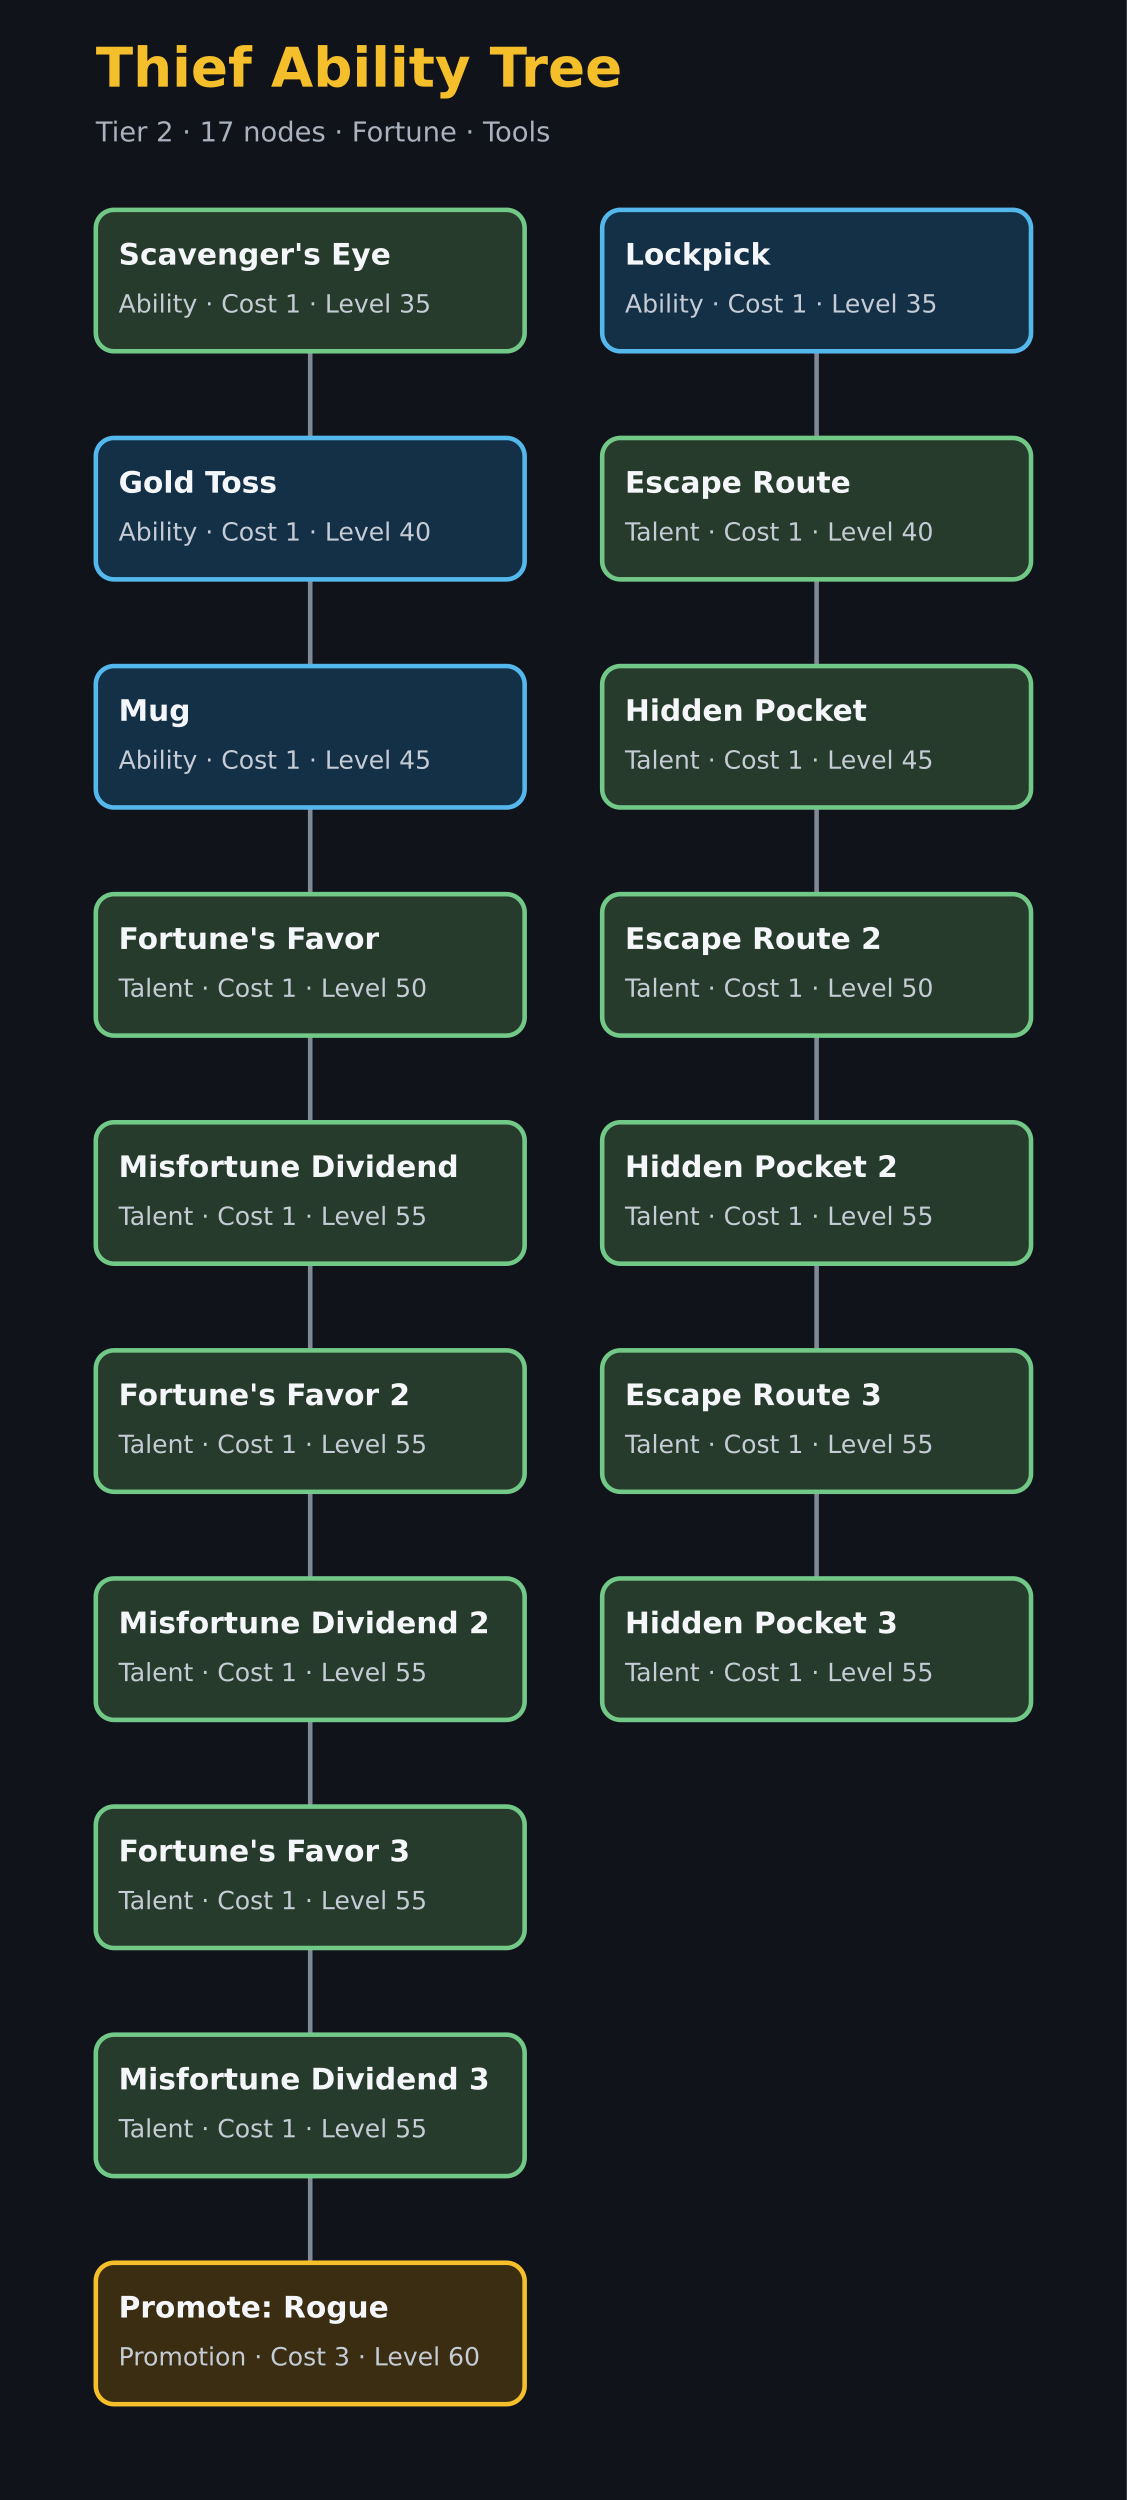
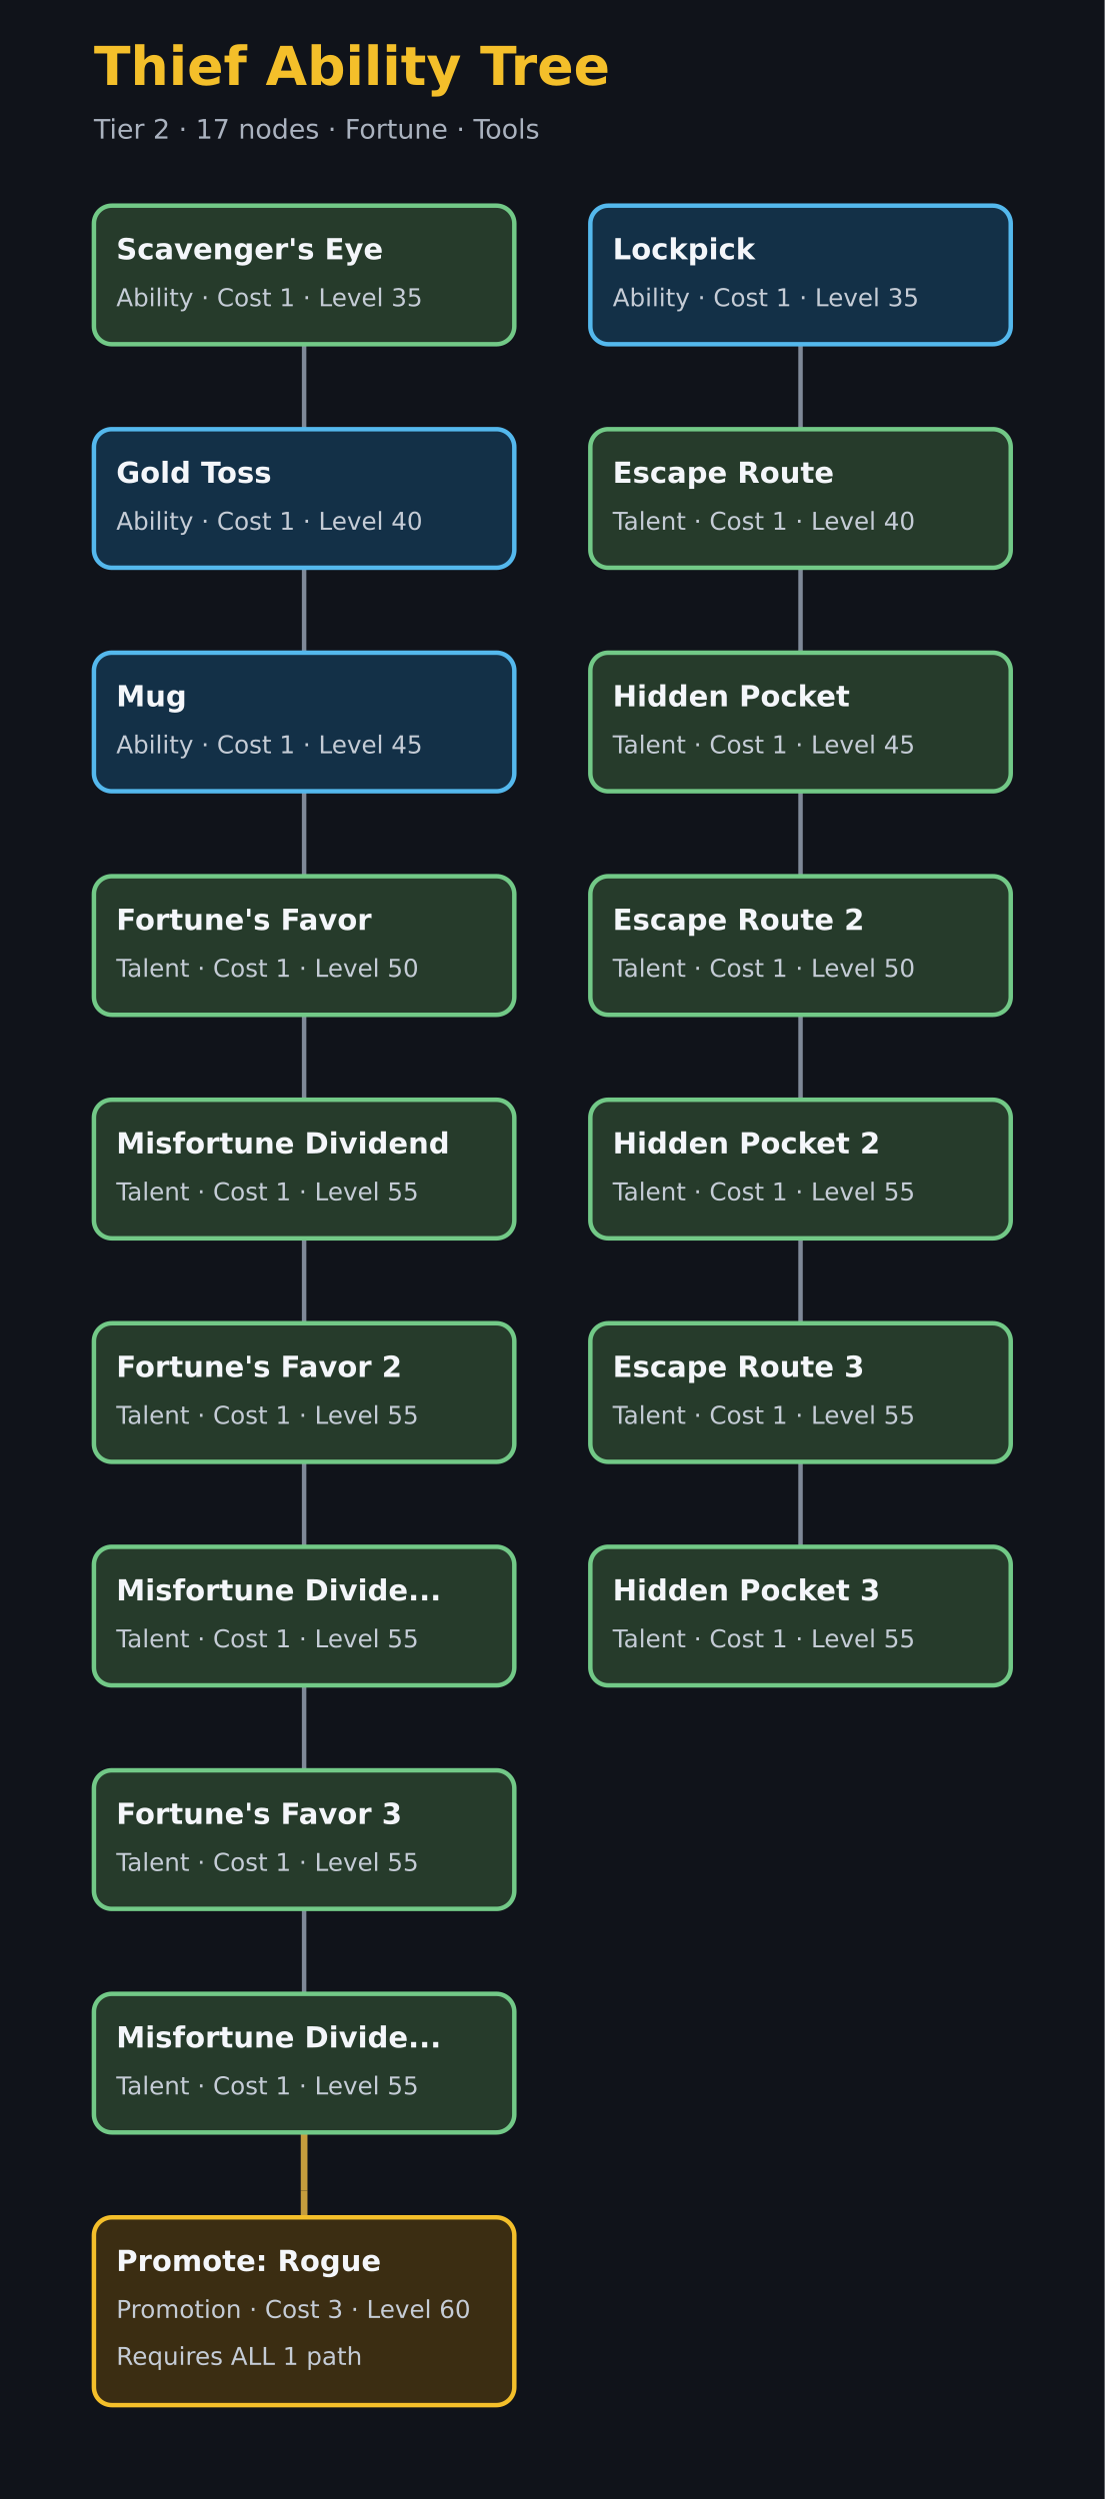
- <svg xmlns="http://www.w3.org/2000/svg" width="494" height="1096" viewBox="0 0 494 1096">
+ <svg xmlns="http://www.w3.org/2000/svg" width="494" height="1118" viewBox="0 0 494 1118">
  <style>
text{font-family:DejaVu Sans,Arial,sans-serif}
.title{fill:#f4bf2a;font-size:24px;font-weight:700}
.meta{fill:#aab2bf;font-size:12px}
.name{fill:#f4f6fa;font-size:13px;font-weight:700}
.detail{fill:#c5ccd6;font-size:11px}
+ .resource{fill:#e6bfdc;font-size:9px;font-weight:700}
.edge{fill:none;stroke:#7f8998;stroke-width:2}
+ .promotion-edge{fill:none;stroke:#c59d3d;stroke-width:3}
</style>
-   <rect width="494" height="1096" fill="#10131a" />
+   <rect width="494" height="1118" fill="#10131a" />
  <text class="title" x="42" y="38">Thief Ability Tree</text>
  <text class="meta" x="42" y="62">Tier 2 · 17 nodes · Fortune · Tools</text>
  <path class="edge" d="M 136.0 123.0 V 173.0 H 136.0 V 223.0" />
  <path class="edge" d="M 136.0 223.0 V 273.0 H 136.0 V 323.0" />
  <path class="edge" d="M 136.0 323.0 V 373.0 H 136.0 V 423.0" />
  <path class="edge" d="M 358.0 123.0 V 173.0 H 358.0 V 223.0" />
  <path class="edge" d="M 136.0 423.0 V 473.0 H 136.0 V 523.0" />
  <path class="edge" d="M 358.0 223.0 V 273.0 H 358.0 V 323.0" />
  <path class="edge" d="M 136.0 523.0 V 573.0 H 136.0 V 623.0" />
  <path class="edge" d="M 358.0 323.0 V 373.0 H 358.0 V 423.0" />
  <path class="edge" d="M 136.0 623.0 V 673.0 H 136.0 V 723.0" />
  <path class="edge" d="M 358.0 423.0 V 473.0 H 358.0 V 523.0" />
  <path class="edge" d="M 136.0 723.0 V 773.0 H 136.0 V 823.0" />
  <path class="edge" d="M 358.0 523.0 V 573.0 H 358.0 V 623.0" />
  <path class="edge" d="M 136.0 823.0 V 873.0 H 136.0 V 923.0" />
  <path class="edge" d="M 358.0 623.0 V 673.0 H 358.0 V 723.0" />
-   <path class="edge" d="M 136.0 923.0 V 973.0 H 136.0 V 1023.0" />
+   <path class="promotion-edge" d="M 136.0 954.0 V 980.0 H 136.0" />
+   <path class="promotion-edge" d="M 136.0 980.0 V 992.0" />
  <rect x="42.0" y="92.0" width="188" height="62" rx="8" fill="#263b2b" stroke="#72c987" stroke-width="2" />
  <text class="name" x="52.0" y="116.0">Scavenger's Eye</text>
  <text class="detail" x="52.0" y="137.0">Ability · Cost 1 · Level 35</text>
  <rect x="264.0" y="92.0" width="188" height="62" rx="8" fill="#133047" stroke="#54b8ed" stroke-width="2" />
  <text class="name" x="274.0" y="116.0">Lockpick</text>
  <text class="detail" x="274.0" y="137.0">Ability · Cost 1 · Level 35</text>
  <rect x="42.0" y="192.0" width="188" height="62" rx="8" fill="#133047" stroke="#54b8ed" stroke-width="2" />
  <text class="name" x="52.0" y="216.0">Gold Toss</text>
  <text class="detail" x="52.0" y="237.0">Ability · Cost 1 · Level 40</text>
  <rect x="42.0" y="292.0" width="188" height="62" rx="8" fill="#133047" stroke="#54b8ed" stroke-width="2" />
  <text class="name" x="52.0" y="316.0">Mug</text>
  <text class="detail" x="52.0" y="337.0">Ability · Cost 1 · Level 45</text>
  <rect x="42.0" y="392.0" width="188" height="62" rx="8" fill="#263b2b" stroke="#72c987" stroke-width="2" />
  <text class="name" x="52.0" y="416.0">Fortune's Favor</text>
  <text class="detail" x="52.0" y="437.0">Talent · Cost 1 · Level 50</text>
  <rect x="264.0" y="192.0" width="188" height="62" rx="8" fill="#263b2b" stroke="#72c987" stroke-width="2" />
  <text class="name" x="274.0" y="216.0">Escape Route</text>
  <text class="detail" x="274.0" y="237.0">Talent · Cost 1 · Level 40</text>
  <rect x="42.0" y="492.0" width="188" height="62" rx="8" fill="#263b2b" stroke="#72c987" stroke-width="2" />
  <text class="name" x="52.0" y="516.0">Misfortune Dividend</text>
  <text class="detail" x="52.0" y="537.0">Talent · Cost 1 · Level 55</text>
  <rect x="264.0" y="292.0" width="188" height="62" rx="8" fill="#263b2b" stroke="#72c987" stroke-width="2" />
  <text class="name" x="274.0" y="316.0">Hidden Pocket</text>
  <text class="detail" x="274.0" y="337.0">Talent · Cost 1 · Level 45</text>
  <rect x="42.0" y="592.0" width="188" height="62" rx="8" fill="#263b2b" stroke="#72c987" stroke-width="2" />
  <text class="name" x="52.0" y="616.0">Fortune's Favor 2</text>
  <text class="detail" x="52.0" y="637.0">Talent · Cost 1 · Level 55</text>
  <rect x="264.0" y="392.0" width="188" height="62" rx="8" fill="#263b2b" stroke="#72c987" stroke-width="2" />
  <text class="name" x="274.0" y="416.0">Escape Route 2</text>
  <text class="detail" x="274.0" y="437.0">Talent · Cost 1 · Level 50</text>
  <rect x="42.0" y="692.0" width="188" height="62" rx="8" fill="#263b2b" stroke="#72c987" stroke-width="2" />
-   <text class="name" x="52.0" y="716.0">Misfortune Dividend 2</text>
+   <text class="name" x="52.0" y="716.0">Misfortune Divide...</text>
  <text class="detail" x="52.0" y="737.0">Talent · Cost 1 · Level 55</text>
  <rect x="264.0" y="492.0" width="188" height="62" rx="8" fill="#263b2b" stroke="#72c987" stroke-width="2" />
  <text class="name" x="274.0" y="516.0">Hidden Pocket 2</text>
  <text class="detail" x="274.0" y="537.0">Talent · Cost 1 · Level 55</text>
  <rect x="42.0" y="792.0" width="188" height="62" rx="8" fill="#263b2b" stroke="#72c987" stroke-width="2" />
  <text class="name" x="52.0" y="816.0">Fortune's Favor 3</text>
  <text class="detail" x="52.0" y="837.0">Talent · Cost 1 · Level 55</text>
  <rect x="264.0" y="592.0" width="188" height="62" rx="8" fill="#263b2b" stroke="#72c987" stroke-width="2" />
  <text class="name" x="274.0" y="616.0">Escape Route 3</text>
  <text class="detail" x="274.0" y="637.0">Talent · Cost 1 · Level 55</text>
  <rect x="42.0" y="892.0" width="188" height="62" rx="8" fill="#263b2b" stroke="#72c987" stroke-width="2" />
-   <text class="name" x="52.0" y="916.0">Misfortune Dividend 3</text>
+   <text class="name" x="52.0" y="916.0">Misfortune Divide...</text>
  <text class="detail" x="52.0" y="937.0">Talent · Cost 1 · Level 55</text>
  <rect x="264.0" y="692.0" width="188" height="62" rx="8" fill="#263b2b" stroke="#72c987" stroke-width="2" />
  <text class="name" x="274.0" y="716.0">Hidden Pocket 3</text>
  <text class="detail" x="274.0" y="737.0">Talent · Cost 1 · Level 55</text>
-   <rect x="42.0" y="992.0" width="188" height="62" rx="8" fill="#3b2d12" stroke="#f4bf2a" stroke-width="2" />
+   <rect x="42.0" y="992.0" width="188" height="84" rx="8" fill="#3b2d12" stroke="#f4bf2a" stroke-width="2" />
  <text class="name" x="52.0" y="1016.0">Promote: Rogue</text>
  <text class="detail" x="52.0" y="1037.0">Promotion · Cost 3 · Level 60</text>
+   <text class="detail" x="52.0" y="1058.0">Requires ALL 1 path</text>
</svg>
